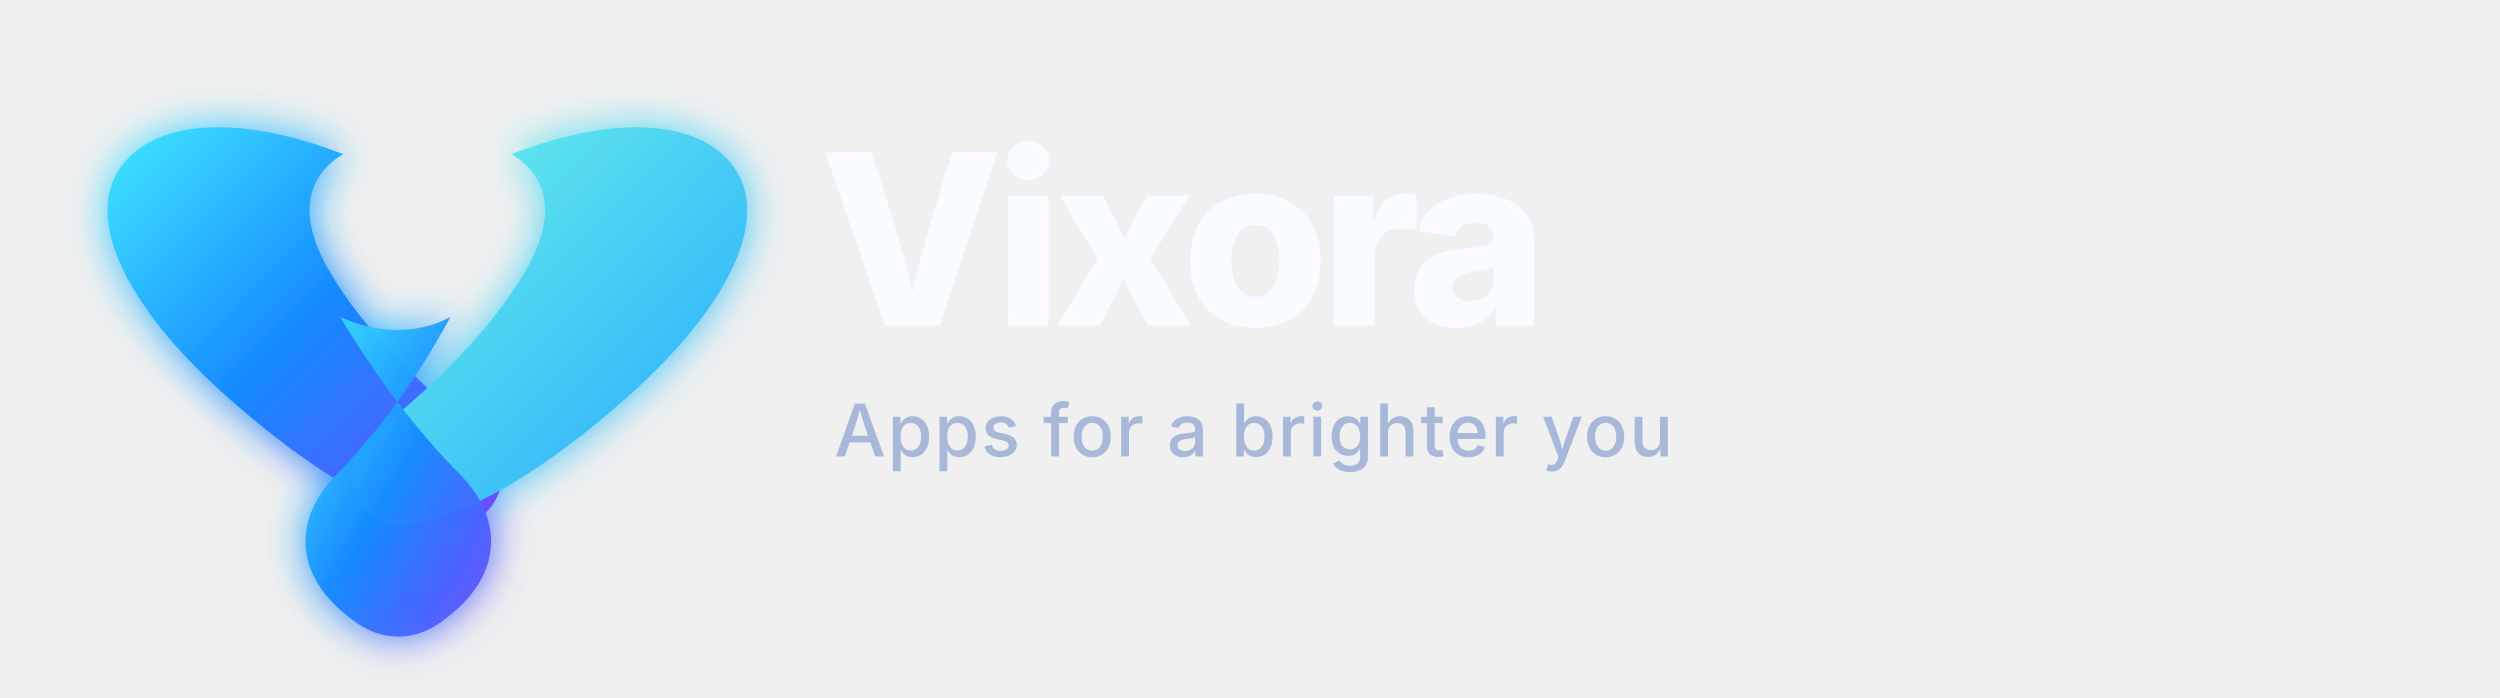
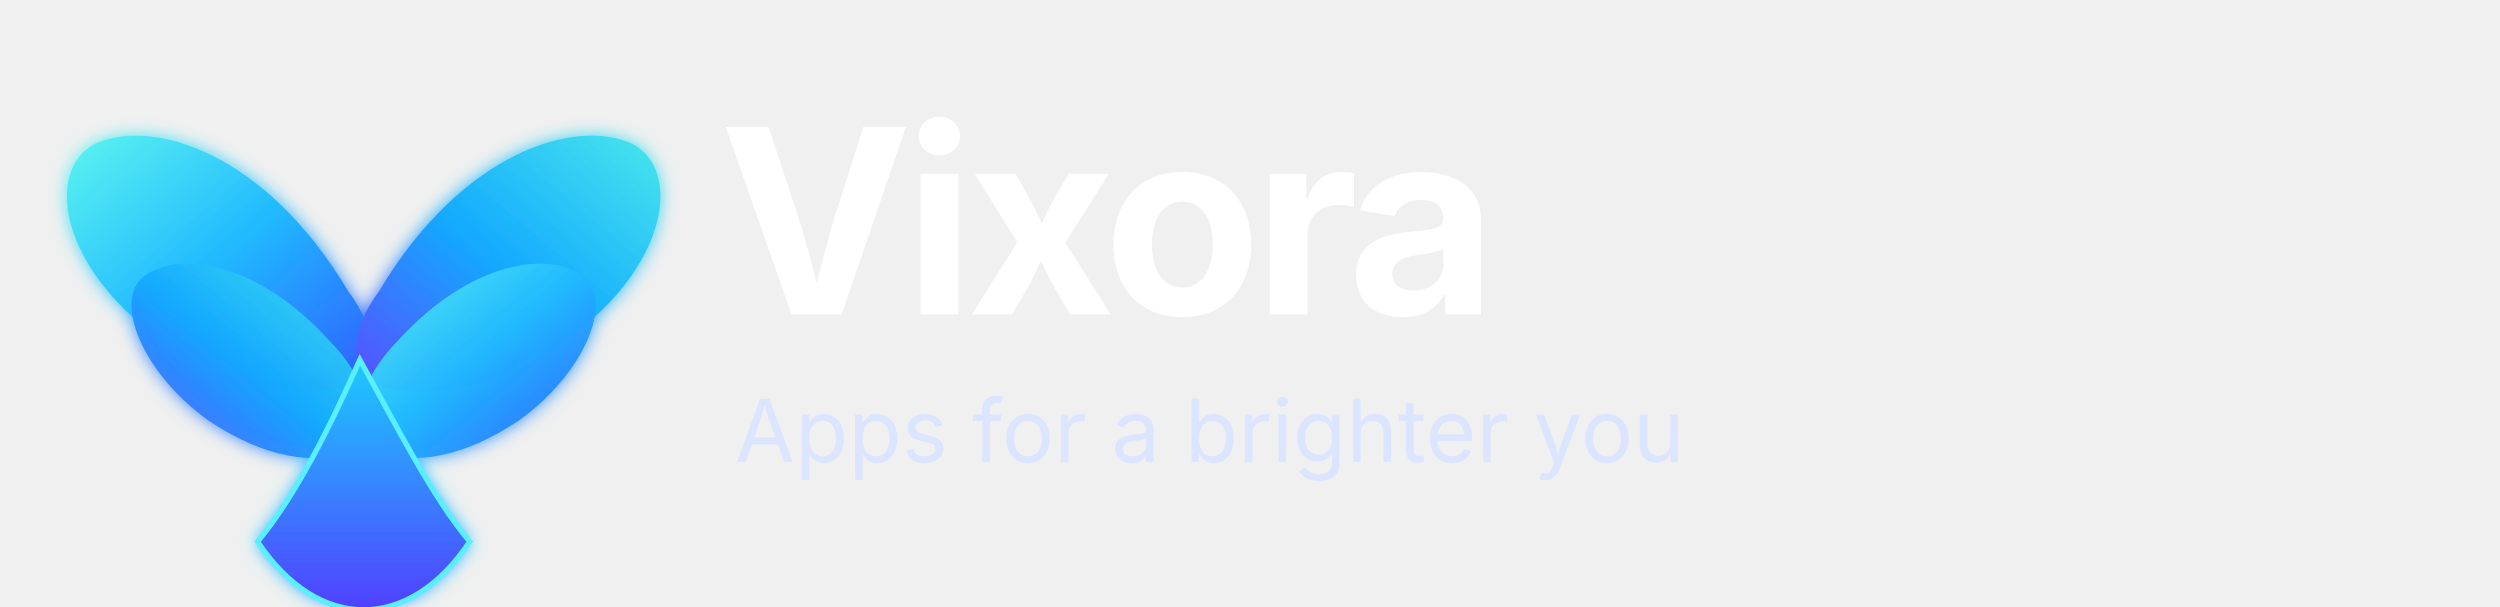
- <svg xmlns="http://www.w3.org/2000/svg" viewBox="0 0 860 240" role="img" aria-labelledby="title desc">
+ <svg xmlns="http://www.w3.org/2000/svg" viewBox="0 0 660 160" role="img" aria-labelledby="t d">
  <defs>
-     <linearGradient id="g1" x1="0" y1="0" x2="1" y2="1">
-       <stop offset="0" stop-color="#40E8FF" />
-       <stop offset=".5" stop-color="#1689FF" />
-       <stop offset="1" stop-color="#7048FF" />
+     <linearGradient id="w1" x1="0" y1="0" x2="1" y2="1">
+       <stop stop-color="#5CF5F0" />
+       <stop offset=".5" stop-color="#20B8FF" />
+       <stop offset="1" stop-color="#315BFF" />
    </linearGradient>
-     <linearGradient id="g2" x1="0" y1="0" x2="1" y2="1">
-       <stop offset="0" stop-color="#6FF6E8" />
-       <stop offset="1" stop-color="#21A5FF" />
+     <linearGradient id="w2" x1="1" y1="0" x2="0" y2="1">
+       <stop stop-color="#49E7EC" />
+       <stop offset=".52" stop-color="#13A9FF" />
+       <stop offset="1" stop-color="#5B4BFF" />
    </linearGradient>
-     <filter id="glow" x="-40%" y="-40%" width="180%" height="180%">
-       <feGaussianBlur stdDeviation="7" result="b" />
+     <linearGradient id="tail" x1="0" y1="0" x2="0" y2="1">
+       <stop stop-color="#1CCBFF" />
+       <stop offset="1" stop-color="#5140FF" />
+     </linearGradient>
+     <filter id="soft" x="-30%" y="-30%" width="160%" height="160%">
+       <feGaussianBlur stdDeviation="2.3" result="b" />
      <feMerge>
        <feMergeNode in="b" />
        <feMergeNode in="SourceGraphic" />
      </feMerge>
    </filter>
  </defs>
-   <g transform="translate(22 18)" filter="url(#glow)">
-     <path d="M96 35C57 20 28 24 18 42c-10 18 5 48 41 79 24 21 48 36 68 41 10 3 18-1 22-9 4-8 1-16-7-23-25-20-42-39-52-57-9-17-7-30 6-38Z" fill="url(#g1)" />
-     <path d="M154 35c39-15 68-11 78 7 10 18-5 48-41 79-24 21-48 36-68 41-10 3-18-1-22-9-4-8-1-16 7-23 25-20 42-39 52-57 9-17 7-30-6-38Z" fill="url(#g2)" />
-     <path d="M95 91c12 20 26 39 42 55 15 16 13 35-6 49-10 8-22 8-32 0-19-14-21-33-6-49 16-16 29-35 40-55-11 6-25 6-38 0Z" fill="url(#g1)" opacity=".96" />
+   <g transform="translate(9 13)" filter="url(#soft)">
+     <path d="M83 64C61 27 31 18 16 25c-13 7-9 31 14 49 18 14 36 19 53 15 7-2 9-13 0-25Z" fill="url(#w1)" />
+     <path d="M91 64c22-37 52-46 67-39 13 7 9 31-14 49-18 14-36 19-53 15-7-2-9-13 0-25Z" fill="url(#w2)" />
+     <path d="M78 77c-19-21-40-24-49-17-8 6-1 25 17 38 15 10 28 12 39 8 7-3 4-18-7-29Z" fill="url(#w2)" opacity=".96" />
+     <path d="M96 77c19-21 40-24 49-17 8 6 1 25-17 38-15 10-28 12-39 8-7-3-4-18 7-29Z" fill="url(#w1)" opacity=".96" />
+     <path d="M86 82c-8 18-17 36-27 48 8 12 18 18 28 18s20-6 28-18c-10-12-19-30-29-48Z" fill="url(#tail)" stroke="#58EFFF" stroke-width="1.4" />
  </g>
-   <text x="282" y="112" fill="#F8FBFF" font-family="Inter,Segoe UI,Arial,sans-serif" font-size="82" font-weight="760" letter-spacing="-3">Vixora</text>
-   <text x="287" y="157" fill="#A8B8D8" font-family="Inter,Segoe UI,Arial,sans-serif" font-size="25" font-weight="520" letter-spacing=".6">Apps for a brighter you</text>
+   <text x="190" y="83" fill="#FFFFFF" font-family="Inter,Segoe UI,Arial,sans-serif" font-size="68" font-weight="720" letter-spacing="-2">Vixora</text>
+   <text x="194" y="122" fill="#DCE5FF" font-family="Inter,Segoe UI,Arial,sans-serif" font-size="23" font-weight="430">Apps for a brighter you</text>
</svg>
